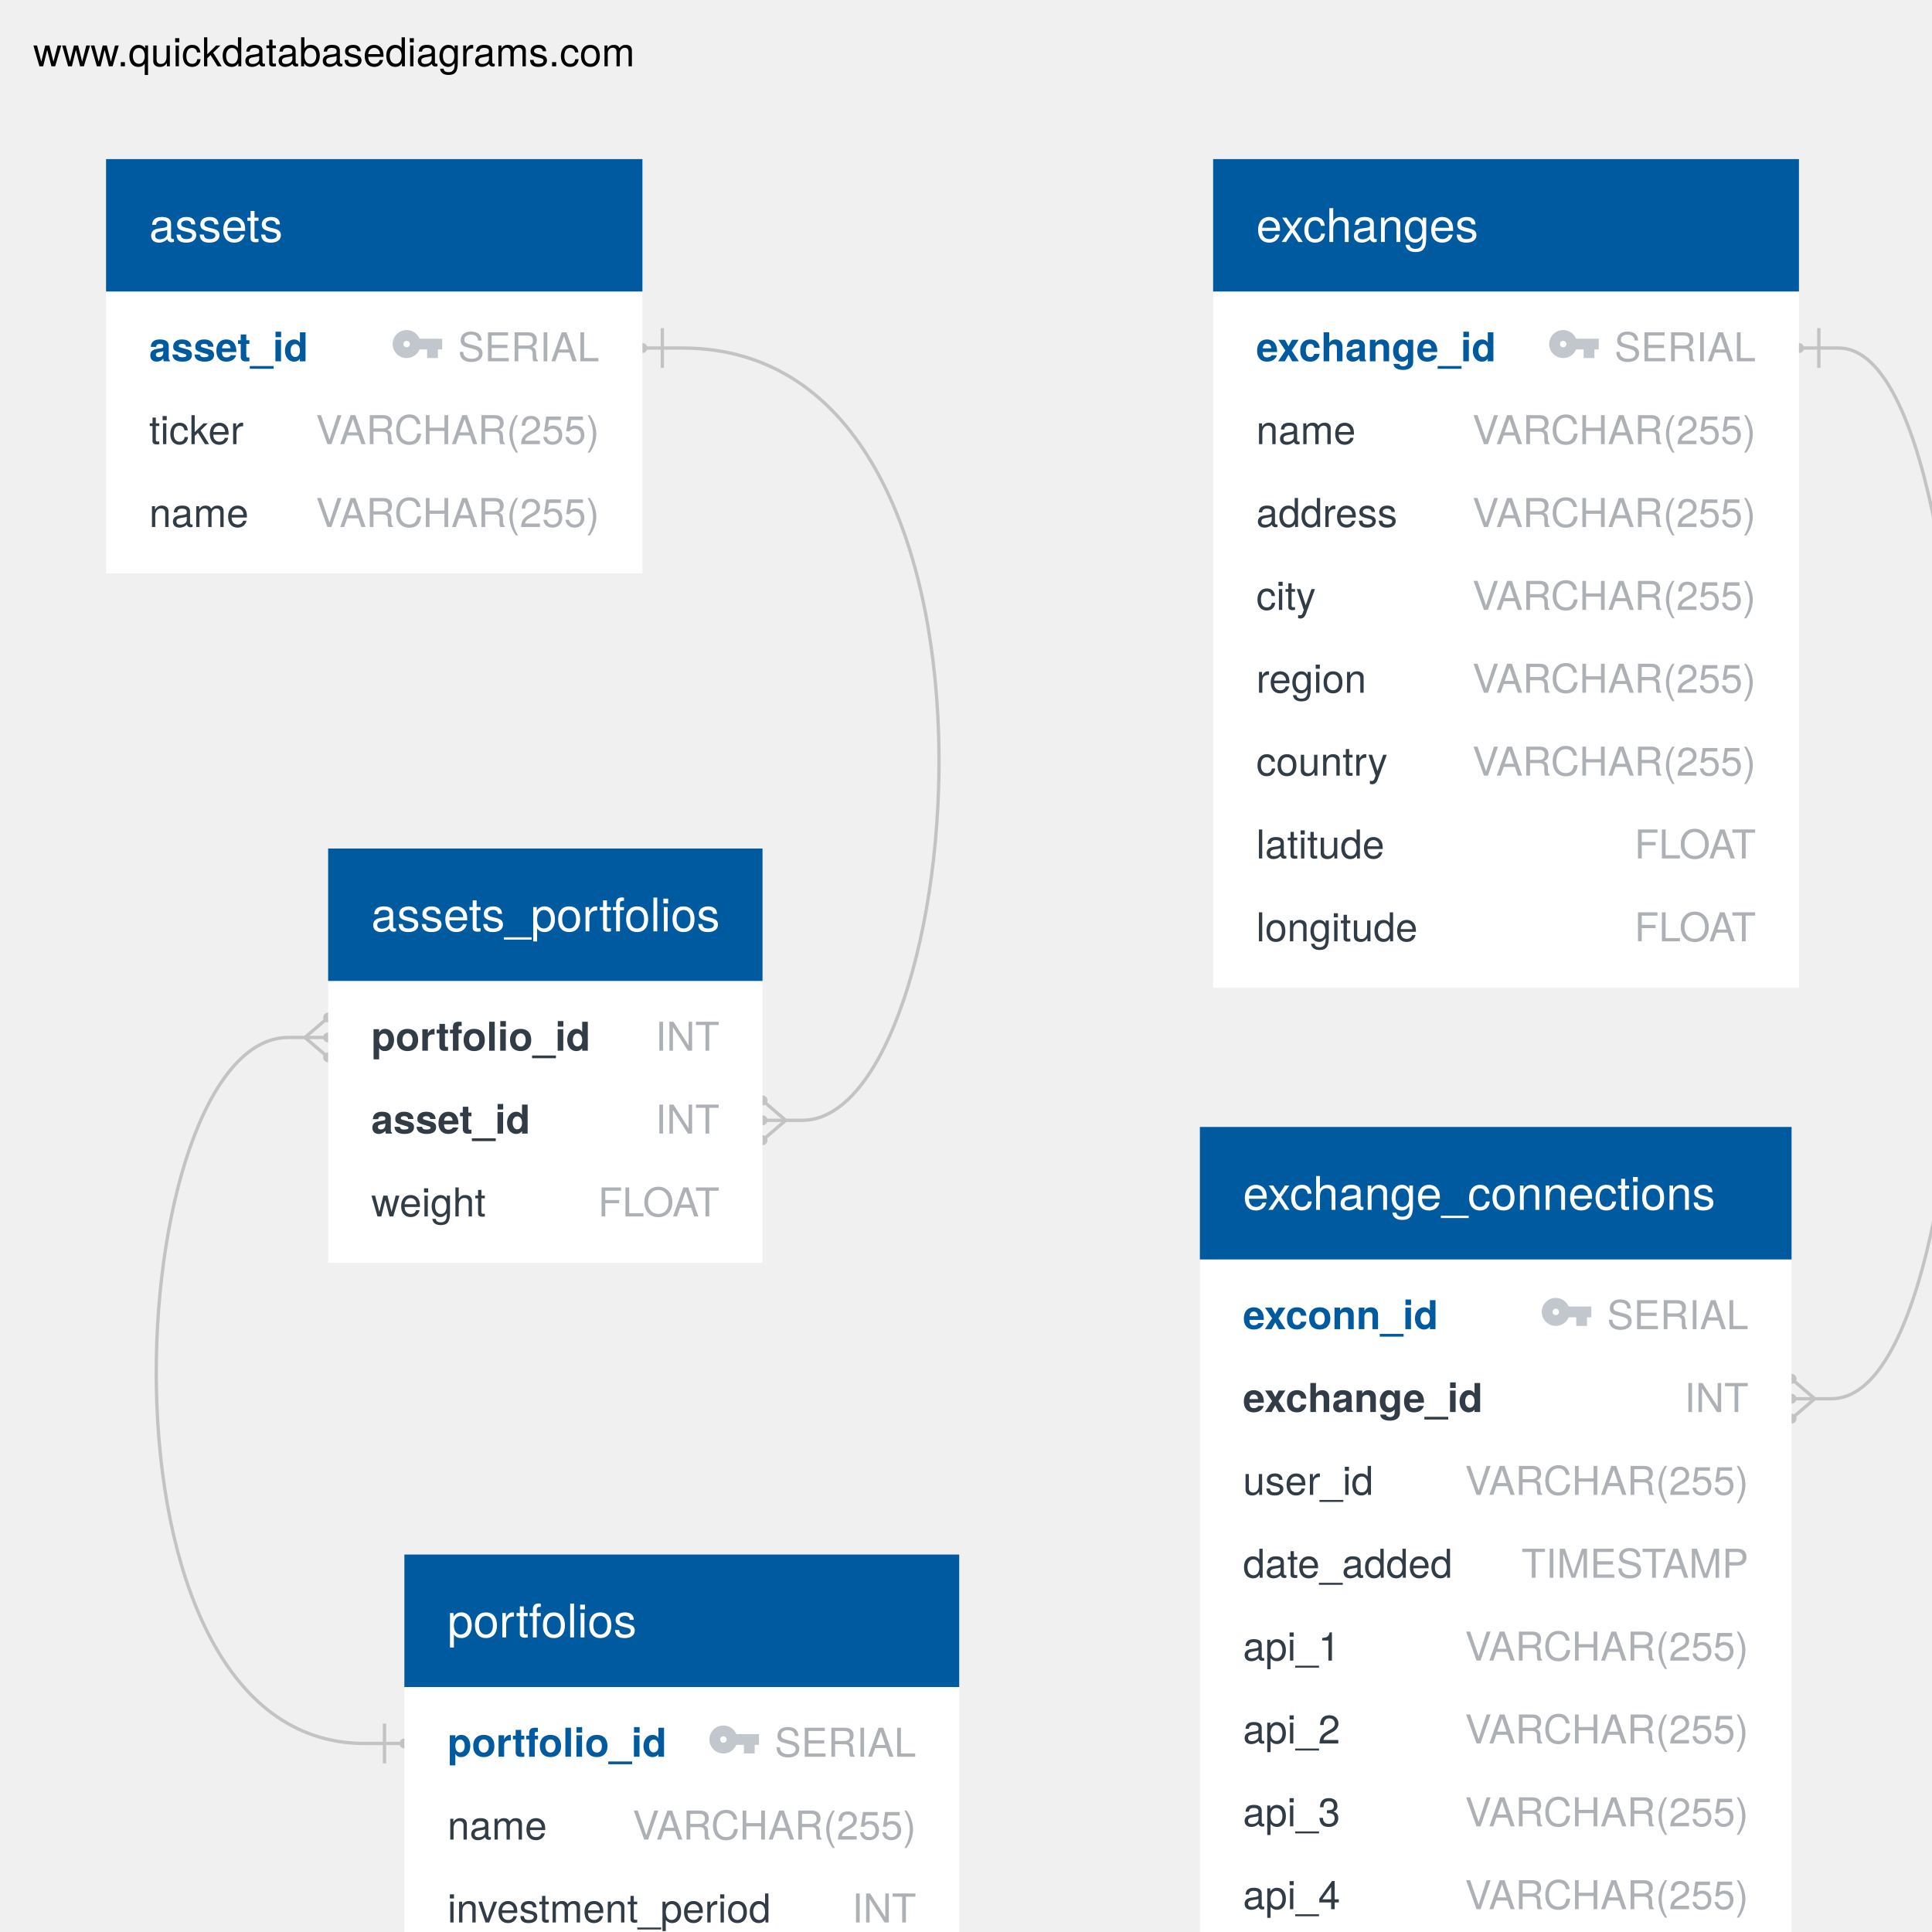
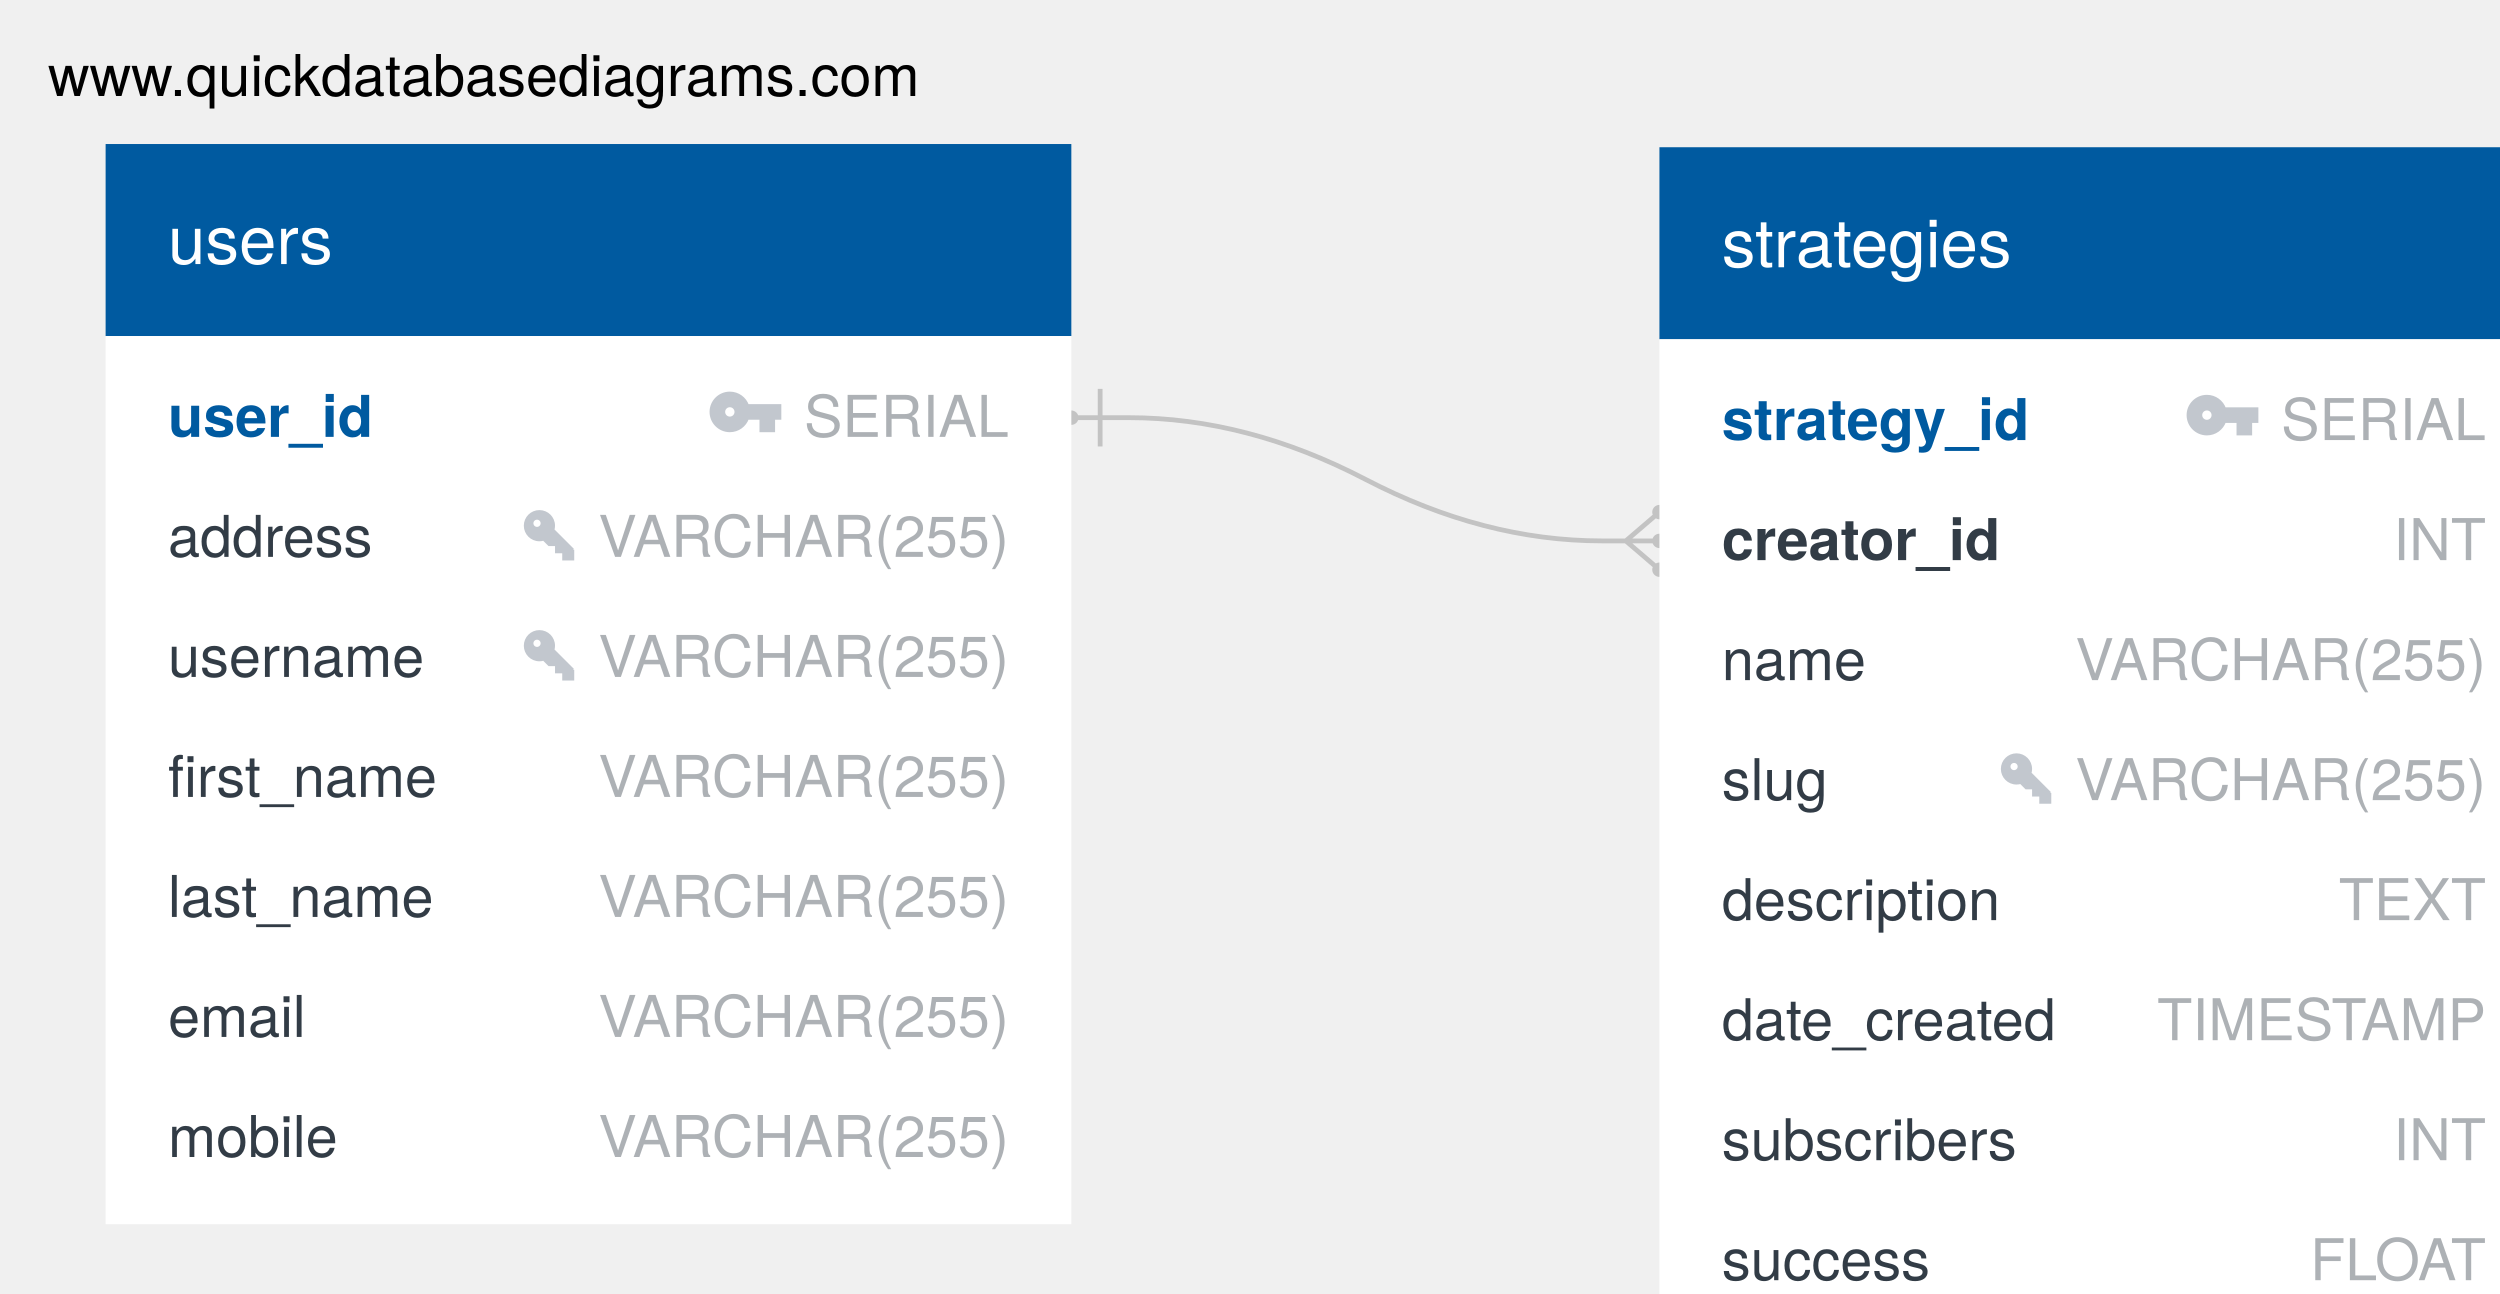
<svg xmlns="http://www.w3.org/2000/svg" class="diagram-root" style="background: #f5f6f6">
  <style>.diagram-root { font-family: "Helvetica Neue", sans-serif; font-size: 12px; } .t { overflow: visible; } .t-bg { y: 40; fill: #fff;   } .th { fill: #005aa0;   } .tht { fill: #fff; font-size: 14px;  } .tf { fill: #323c46; overflow: visible; } .tf.pk { fill: #005aa0; font-weight: bold; } .tf.fk { font-weight: bold; } .ty { fill: #adb1b5; font-weight: normal; text-anchor: end; } .r { fill: transparent; stroke: #c3c3c3; stroke-width: 1; } .l { stroke: 1; } .i { fill: #c2c7ce; stroke: #c2c7ce; } .i.ix { fill: #afb3b6; stroke: #000; } .fa { fill: transparent; overflow: visible; } .fa .bg.hover { fill: #f7f7f7; } .c { cy: 12; r: 4; stroke: #d2d2dc; fill: #d2d2dc; } .hr { fill: transparent; stroke: #323c46; stroke-opacity: 0.035; stroke-width: 13; } .dc { stroke: #fa5a3c; fill: #fa5a3c; } .x { stroke: white; stroke-width: 1; } .hl .th { fill: #1b9bff; } .hl .tht {  } .fhl .bg { fill: #e7f4ff; } .fhls .bg {  } .r.hl { stroke: #1b9bff; } .dim { opacity: 0.25; }</style>
-   <g class="drawing-wrapper" transform="translate(2, 18) scale(1,1)">
+   <g class="drawing-wrapper" transform="translate(-18, -30) scale(1,1)">
    <g class="rs">
-       <path d="M 97 295 m -1, 0 a 1,1 0 1,0 2,0 a 1,1 0 1,0 -2,0 M 97 295 m -0.5, 0 a 0.5,0.5 0 1,0 1,0 a 0.5,0.5 0 1,0 -1,0  M97 295 L97 295 85 295 M 97 301 m -1, 0 a 1,1 0 1,0 2,0 a 1,1 0 1,0 -2,0 M 97 301 m -0.5, 0 a 0.5,0.5 0 1,0 1,0 a 0.5,0.5 0 1,0 -1,0  M97 301 L97 301 90 295 97 289 M 97 289 m -1, 0 a 1,1 0 1,0 2,0 a 1,1 0 1,0 -2,0 M 97 289 m -0.5, 0 a 0.5,0.5 0 1,0 1,0 a 0.5,0.5 0 1,0 -1,0  M85 295 C 35 295, 21.2 508, 108 508 M 120 508 m -1, 0 a 1,1 0 1,0 2,0 a 1,1 0 1,0 -2,0 M 120 508 m -0.5, 0 a 0.5,0.5 0 1,0 1,0 a 0.5,0.5 0 1,0 -1,0  M120 508 L120 508 108 508 M114 514 L114 514 114 502" id="h2251231266" class="r" />
-       <path d="M 228.05 320 m -1, 0 a 1,1 0 1,0 2,0 a 1,1 0 1,0 -2,0 M 228.05 320 m -0.5, 0 a 0.5,0.5 0 1,0 1,0 a 0.5,0.5 0 1,0 -1,0  M228.05 320 L228.05 320 240.05 320 M 228.05 326 m -1, 0 a 1,1 0 1,0 2,0 a 1,1 0 1,0 -2,0 M 228.05 326 m -0.5, 0 a 0.5,0.5 0 1,0 1,0 a 0.5,0.5 0 1,0 -1,0  M228.05 326 L228.05 326 235.05 320 228.05 314 M 228.05 314 m -1, 0 a 1,1 0 1,0 2,0 a 1,1 0 1,0 -2,0 M 228.05 314 m -0.5, 0 a 0.5,0.5 0 1,0 1,0 a 0.5,0.5 0 1,0 -1,0  M240.05 320 C 290.05 320, 311.788 87, 203.82 87 M 191.82 87 m -1, 0 a 1,1 0 1,0 2,0 a 1,1 0 1,0 -2,0 M 191.82 87 m -0.5, 0 a 0.5,0.5 0 1,0 1,0 a 0.5,0.5 0 1,0 -1,0  M191.82 87 L191.82 87 203.82 87 M197.82 93 L197.82 93 197.82 81" id="h4105890628" class="r" />
-       <path d="M 538.51 404 m -1, 0 a 1,1 0 1,0 2,0 a 1,1 0 1,0 -2,0 M 538.51 404 m -0.5, 0 a 0.5,0.5 0 1,0 1,0 a 0.5,0.5 0 1,0 -1,0  M538.51 404 L538.51 404 550.51 404 M 538.51 410 m -1, 0 a 1,1 0 1,0 2,0 a 1,1 0 1,0 -2,0 M 538.51 410 m -0.5, 0 a 0.5,0.5 0 1,0 1,0 a 0.5,0.5 0 1,0 -1,0  M538.51 410 L538.51 410 545.51 404 538.51 398 M 538.51 398 m -1, 0 a 1,1 0 1,0 2,0 a 1,1 0 1,0 -2,0 M 538.51 398 m -0.5, 0 a 0.5,0.5 0 1,0 1,0 a 0.5,0.5 0 1,0 -1,0  M550.51 404 C 604.078 404, 602.74 87, 552.74 87 M 540.74 87 m -1, 0 a 1,1 0 1,0 2,0 a 1,1 0 1,0 -2,0 M 540.74 87 m -0.5, 0 a 0.5,0.5 0 1,0 1,0 a 0.5,0.5 0 1,0 -1,0  M540.74 87 L540.74 87 552.74 87 M546.74 93 L546.74 93 546.74 81" id="h1046542161" class="r" />
+       <path d="M 363.66 142.67 m -1, 0 a 1,1 0 1,0 2,0 a 1,1 0 1,0 -2,0 M 363.66 142.67 m -0.5, 0 a 0.5,0.5 0 1,0 1,0 a 0.5,0.5 0 1,0 -1,0  M363.66 142.67 L363.66 142.67 351.66 142.67 M 363.66 148.67 m -1, 0 a 1,1 0 1,0 2,0 a 1,1 0 1,0 -2,0 M 363.66 148.67 m -0.5, 0 a 0.5,0.5 0 1,0 1,0 a 0.5,0.5 0 1,0 -1,0  M363.66 148.67 L363.66 148.67 356.66 142.67 363.66 136.67 M 363.66 136.67 m -1, 0 a 1,1 0 1,0 2,0 a 1,1 0 1,0 -2,0 M 363.66 136.67 m -0.5, 0 a 0.5,0.5 0 1,0 1,0 a 0.5,0.5 0 1,0 -1,0  M351.66 142.67 Q 327.04 142.67, 302.41 129.84 T 253.16 117 M 241.16 117 m -1, 0 a 1,1 0 1,0 2,0 a 1,1 0 1,0 -2,0 M 241.16 117 m -0.5, 0 a 0.5,0.5 0 1,0 1,0 a 0.5,0.5 0 1,0 -1,0  M241.16 117 L241.16 117 253.16 117 M247.16 123 L247.16 123 247.16 111" id="h395007135" class="r" />
    </g>
    <g class="hrs" />
    <g class="ts">
-       <svg width="161.82" height="125" x="30" y="30" id="h274063030" class="t">
-         <rect height="40" width="161.82" class="th" />
-         <text x="13" y="25" class="tht">assets</text>
-         <rect height="85" width="161.82" class="t-bg" />
-         <text x="13" y="61" class="tf pk">asset_id<tspan x="148.82" class="ty">SERIAL</tspan>
+       <svg width="201.16" height="225" x="40" y="60" id="h2948373614" class="t">
+         <rect height="40" width="201.16" class="th" />
+         <text x="13" y="25" class="tht">users</text>
+         <rect height="185" width="201.16" class="t-bg" />
+         <text x="13" y="61" class="tf pk">user_id<tspan x="188.16" class="ty">SERIAL</tspan>
        </text>
-         <path d="M7,14A2,2 0 0,1 5,12A2,2 0 0,1 7,10A2,2 0 0,1 9,12A2,2 0 0,1 7,14M12.65,10C11.83,7.67 9.61,6 7, 6A6, 6 0 0, 0 1, 12A6, 6 0 0, 0 7, 18C9.61, 18 11.83, 16.33 12.65, 14H17V18H21V14H23V10H12.65Z" class="i pk" transform="translate(86.13445, 48) scale(0.65)" />
-         <text x="13" y="86" class="tf">ticker<tspan x="148.82" class="ty">VARCHAR(255)</tspan>
+         <path d="M7,14A2,2 0 0,1 5,12A2,2 0 0,1 7,10A2,2 0 0,1 9,12A2,2 0 0,1 7,14M12.65,10C11.83,7.67 9.61,6 7, 6A6, 6 0 0, 0 1, 12A6, 6 0 0, 0 7, 18C9.61, 18 11.83, 16.33 12.65, 14H17V18H21V14H23V10H12.65Z" class="i pk" transform="translate(125.4745, 48) scale(0.65)" />
+         <text x="13" y="86" class="tf">address<tspan x="188.16" class="ty">VARCHAR(255)</tspan>
        </text>
-         <text x="13" y="111" class="tf">name<tspan x="148.82" class="ty">VARCHAR(255)</tspan>
+         <path d="M22,18V22H18V19H15V16H12L9.74,13.74C9.19,13.91 8.61,14 8,14A6,6 0 0,1 2,8A6,6 0 0,1 8,2A6,6 0 0,1 14,8C14,8.61 13.91, 9.19 13.74, 9.74L22, 18M7, 5A2, 2 0 0, 0 5, 7A2, 2 0 0, 0 7, 9A2, 2 0 0, 0 9, 7A2, 2 0 0, 0 7, 5Z" class="i uq" transform="translate(86.36117, 75.5) scale(0.5)" />
+         <text x="13" y="111" class="tf">username<tspan x="188.16" class="ty">VARCHAR(255)</tspan>
+         </text>
+         <path d="M22,18V22H18V19H15V16H12L9.74,13.74C9.19,13.91 8.61,14 8,14A6,6 0 0,1 2,8A6,6 0 0,1 8,2A6,6 0 0,1 14,8C14,8.61 13.91, 9.19 13.74, 9.74L22, 18M7, 5A2, 2 0 0, 0 5, 7A2, 2 0 0, 0 7, 9A2, 2 0 0, 0 9, 7A2, 2 0 0, 0 7, 5Z" class="i uq" transform="translate(86.36117, 100.5) scale(0.5)" />
+         <text x="13" y="136" class="tf">first_name<tspan x="188.16" class="ty">VARCHAR(255)</tspan>
+         </text>
+         <text x="13" y="161" class="tf">last_name<tspan x="188.16" class="ty">VARCHAR(255)</tspan>
+         </text>
+         <text x="13" y="186" class="tf">email<tspan x="188.16" class="ty">VARCHAR(255)</tspan>
+         </text>
+         <text x="13" y="211" class="tf">mobile<tspan x="188.16" class="ty">VARCHAR(255)</tspan>
        </text>
      </svg>
-       <svg width="176.74" height="250" x="364" y="30" id="h508164977" class="t">
-         <rect height="40" width="176.74" class="th" />
-         <text x="13" y="25" class="tht">exchanges</text>
-         <rect height="210" width="176.74" class="t-bg" />
-         <text x="13" y="61" class="tf pk">exchange_id<tspan x="163.74" class="ty">SERIAL</tspan>
+       <svg width="185.17" height="250" x="363.66" y="60.67" id="h1790037204" class="t">
+         <rect height="40" width="185.17" class="th" />
+         <text x="13" y="25" class="tht">strategies</text>
+         <rect height="210" width="185.17" class="t-bg" />
+         <text x="13" y="61" class="tf pk">strategy_id<tspan x="172.17" class="ty">SERIAL</tspan>
        </text>
-         <path d="M7,14A2,2 0 0,1 5,12A2,2 0 0,1 7,10A2,2 0 0,1 9,12A2,2 0 0,1 7,14M12.65,10C11.83,7.67 9.61,6 7, 6A6, 6 0 0, 0 1, 12A6, 6 0 0, 0 7, 18C9.61, 18 11.83, 16.33 12.65, 14H17V18H21V14H23V10H12.65Z" class="i pk" transform="translate(101.0545, 48) scale(0.65)" />
-         <text x="13" y="86" class="tf">name<tspan x="163.74" class="ty">VARCHAR(255)</tspan>
+         <path d="M7,14A2,2 0 0,1 5,12A2,2 0 0,1 7,10A2,2 0 0,1 9,12A2,2 0 0,1 7,14M12.65,10C11.83,7.67 9.61,6 7, 6A6, 6 0 0, 0 1, 12A6, 6 0 0, 0 7, 18C9.61, 18 11.83, 16.33 12.65, 14H17V18H21V14H23V10H12.65Z" class="i pk" transform="translate(109.4845, 48) scale(0.65)" />
+         <text x="13" y="86" class="tf fk">creator_id<tspan x="172.17" class="ty">INT</tspan>
        </text>
-         <text x="13" y="111" class="tf">address<tspan x="163.74" class="ty">VARCHAR(255)</tspan>
+         <text x="13" y="111" class="tf">name<tspan x="172.17" class="ty">VARCHAR(255)</tspan>
        </text>
-         <text x="13" y="136" class="tf">city<tspan x="163.74" class="ty">VARCHAR(255)</tspan>
+         <text x="13" y="136" class="tf">slug<tspan x="172.17" class="ty">VARCHAR(255)</tspan>
        </text>
-         <text x="13" y="161" class="tf">region<tspan x="163.74" class="ty">VARCHAR(255)</tspan>
+         <path d="M22,18V22H18V19H15V16H12L9.74,13.74C9.19,13.91 8.61,14 8,14A6,6 0 0,1 2,8A6,6 0 0,1 8,2A6,6 0 0,1 14,8C14,8.61 13.91, 9.19 13.74, 9.74L22, 18M7, 5A2, 2 0 0, 0 5, 7A2, 2 0 0, 0 7, 9A2, 2 0 0, 0 9, 7A2, 2 0 0, 0 7, 5Z" class="i uq" transform="translate(70.37117, 125.5) scale(0.5)" />
+         <text x="13" y="161" class="tf">description<tspan x="172.17" class="ty">TEXT</tspan>
        </text>
-         <text x="13" y="186" class="tf">country<tspan x="163.74" class="ty">VARCHAR(255)</tspan>
+         <text x="13" y="186" class="tf">date_created<tspan x="172.17" class="ty">TIMESTAMP</tspan>
        </text>
-         <text x="13" y="211" class="tf">latitude<tspan x="163.74" class="ty">FLOAT</tspan>
+         <text x="13" y="211" class="tf">subscribers<tspan x="172.17" class="ty">INT</tspan>
        </text>
-         <text x="13" y="236" class="tf">longitude<tspan x="163.74" class="ty">FLOAT</tspan>
-         </text>
-       </svg>
-       <svg width="178.51" height="250" x="360" y="322" id="h3284762099" class="t">
-         <rect height="40" width="178.51" class="th" />
-         <text x="13" y="25" class="tht">exchange_connections</text>
-         <rect height="210" width="178.51" class="t-bg" />
-         <text x="13" y="61" class="tf pk">exconn_id<tspan x="165.51" class="ty">SERIAL</tspan>
-         </text>
-         <path d="M7,14A2,2 0 0,1 5,12A2,2 0 0,1 7,10A2,2 0 0,1 9,12A2,2 0 0,1 7,14M12.65,10C11.83,7.67 9.61,6 7, 6A6, 6 0 0, 0 1, 12A6, 6 0 0, 0 7, 18C9.61, 18 11.83, 16.33 12.65, 14H17V18H21V14H23V10H12.65Z" class="i pk" transform="translate(102.8245, 48) scale(0.65)" />
-         <text x="13" y="86" class="tf fk">exchange_id<tspan x="165.51" class="ty">INT</tspan>
-         </text>
-         <text x="13" y="111" class="tf">user_id<tspan x="165.51" class="ty">VARCHAR(255)</tspan>
-         </text>
-         <text x="13" y="136" class="tf">date_added<tspan x="165.51" class="ty">TIMESTAMP</tspan>
-         </text>
-         <text x="13" y="161" class="tf">api_1<tspan x="165.51" class="ty">VARCHAR(255)</tspan>
-         </text>
-         <text x="13" y="186" class="tf">api_2<tspan x="165.51" class="ty">VARCHAR(255)</tspan>
-         </text>
-         <text x="13" y="211" class="tf">api_3<tspan x="165.51" class="ty">VARCHAR(255)</tspan>
-         </text>
-         <text x="13" y="236" class="tf">api_4<tspan x="165.51" class="ty">VARCHAR(255)</tspan>
-         </text>
-       </svg>
-       <svg width="167.39" height="125" x="120" y="451" id="h2780094333" class="t">
-         <rect height="40" width="167.39" class="th" />
-         <text x="13" y="25" class="tht">portfolios</text>
-         <rect height="85" width="167.39" class="t-bg" />
-         <text x="13" y="61" class="tf pk">portfolio_id<tspan x="154.39" class="ty">SERIAL</tspan>
-         </text>
-         <path d="M7,14A2,2 0 0,1 5,12A2,2 0 0,1 7,10A2,2 0 0,1 9,12A2,2 0 0,1 7,14M12.65,10C11.83,7.67 9.61,6 7, 6A6, 6 0 0, 0 1, 12A6, 6 0 0, 0 7, 18C9.61, 18 11.83, 16.33 12.65, 14H17V18H21V14H23V10H12.65Z" class="i pk" transform="translate(91.70445, 48) scale(0.65)" />
-         <text x="13" y="86" class="tf">name<tspan x="154.39" class="ty">VARCHAR(255)</tspan>
-         </text>
-         <text x="13" y="111" class="tf">investment_period<tspan x="154.39" class="ty">INT</tspan>
-         </text>
-       </svg>
-       <svg width="131.05" height="125" x="97" y="238" id="h1261190140" class="t">
-         <rect height="40" width="131.05" class="th" />
-         <text x="13" y="25" class="tht">assets_portfolios</text>
-         <rect height="85" width="131.05" class="t-bg" />
-         <text x="13" y="61" class="tf fk">portfolio_id<tspan x="118.05" class="ty">INT</tspan>
-         </text>
-         <text x="13" y="86" class="tf fk">asset_id<tspan x="118.05" class="ty">INT</tspan>
-         </text>
-         <text x="13" y="111" class="tf">weight<tspan x="118.05" class="ty">FLOAT</tspan>
+         <text x="13" y="236" class="tf">success<tspan x="172.17" class="ty">FLOAT</tspan>
        </text>
      </svg>
    </g>
  </g>
  <text class="qdbd-link" x="10" y="20">www.quickdatabasediagrams.com</text>
</svg>
